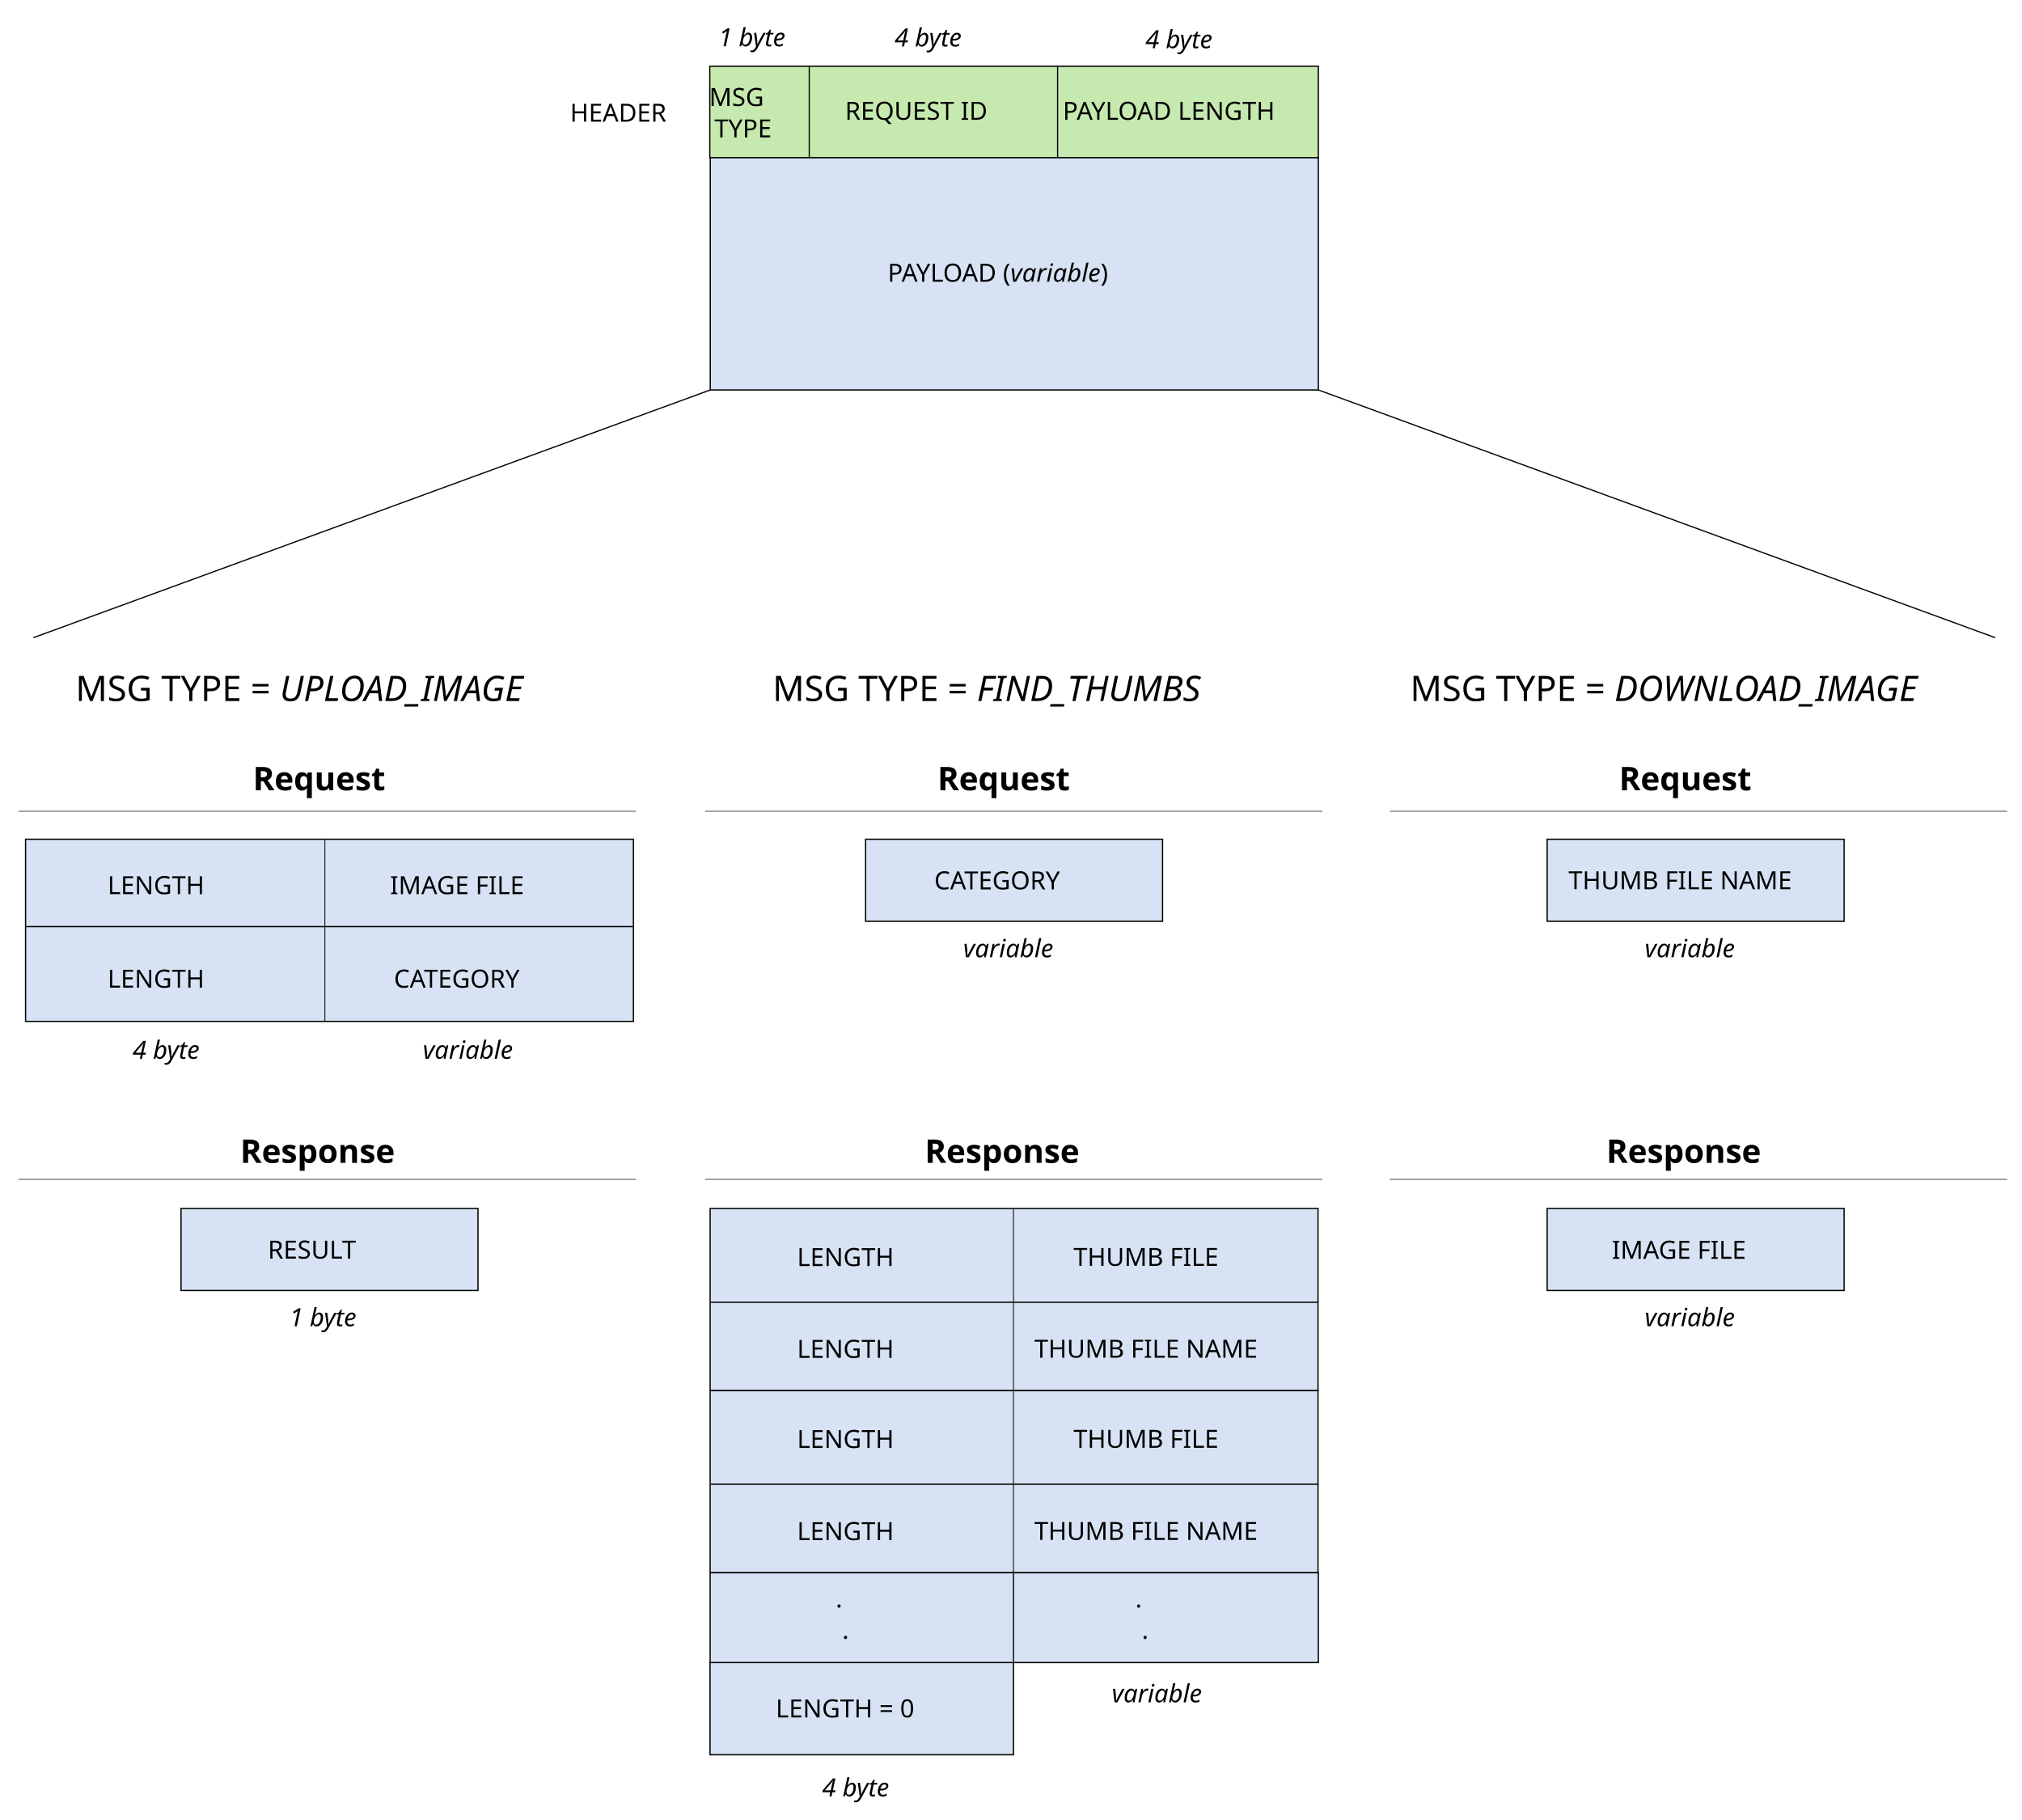
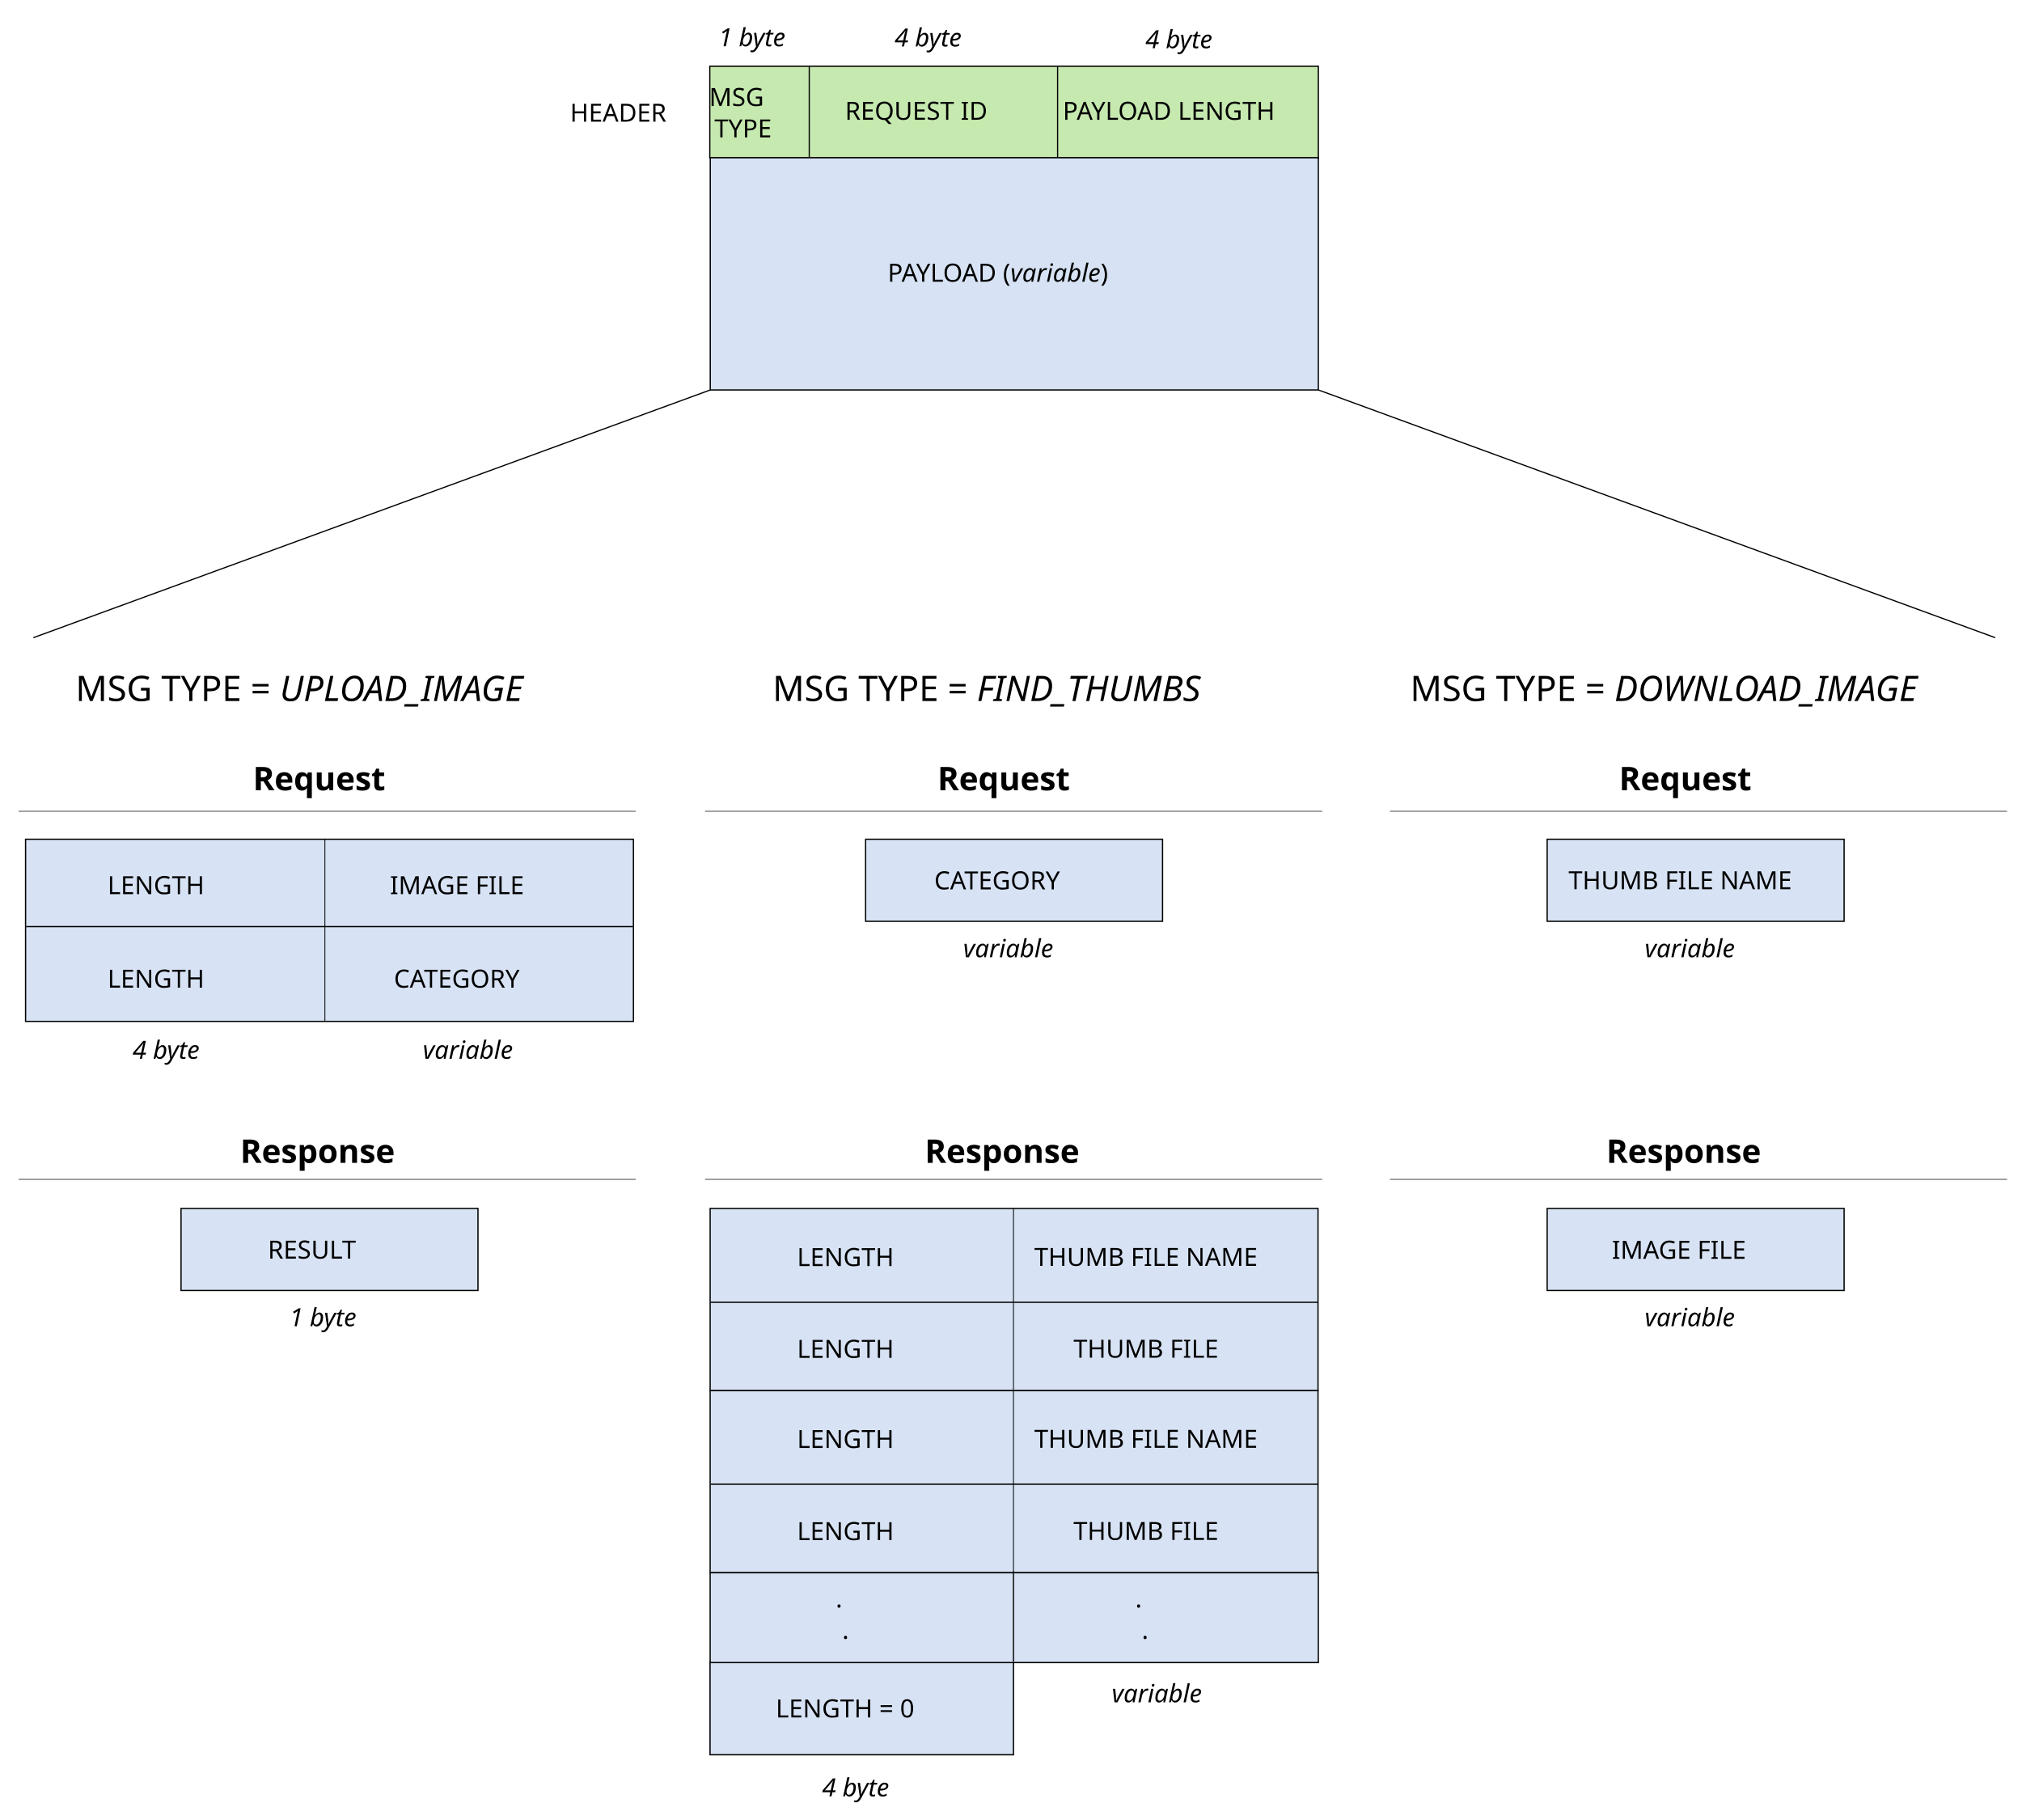
<svg xmlns="http://www.w3.org/2000/svg" width="284.5mm" height="256mm" viewBox="0 0 284.5 256" version="1.1" id="svg8">
  <defs id="defs2">
    </defs>
  <g id="layer1" transform="translate(0,-41)">
    <text xml:space="preserve" style="font-style:normal;font-weight:normal;font-size:3.528px;line-height:1.25;font-family:sans-serif;letter-spacing:0px;word-spacing:0px;fill:#000000;fill-opacity:1;stroke:none;stroke-width:0.265" x="59.909" y="32.228" id="text887">
      <tspan id="tspan885" x="59.909" y="35.349" style="stroke-width:0.265" />
    </text>
    <text xml:space="preserve" style="font-style:normal;font-weight:normal;font-size:3.528px;line-height:1.25;font-family:sans-serif;letter-spacing:0px;word-spacing:0px;fill:#000000;fill-opacity:1;stroke:none;stroke-width:0.265" x="10.624" y="139.624" id="text996">
      <tspan id="tspan994" x="10.624" y="139.624" style="font-size:4.939px;stroke-width:0.265">MSG TYPE = <tspan style="font-style:italic;font-variant:normal;font-weight:normal;font-stretch:normal;font-family:sans-serif;-inkscape-font-specification:'sans-serif Italic'" id="tspan4922">UPLOAD_IMAGE</tspan>
      </tspan>
    </text>
    <rect style="fill:#d7e3f4;fill-opacity:1;stroke:#000000;stroke-width:0.177;stroke-miterlimit:4;stroke-dasharray:none;stroke-dashoffset:0;stroke-opacity:1" id="rect52-9" width="85.529" height="25.626" x="3.597" y="159.071" />
    <text xml:space="preserve" style="font-style:normal;font-weight:normal;font-size:3.528px;line-height:1.25;font-family:sans-serif;letter-spacing:0px;word-spacing:0px;fill:#000000;fill-opacity:1;stroke:none;stroke-width:0.265" x="35.591" y="152.182" id="text1015">
      <tspan id="tspan1013" x="35.591" y="152.182" style="font-style:normal;font-variant:normal;font-weight:bold;font-stretch:normal;font-size:4.586px;font-family:sans-serif;-inkscape-font-specification:'sans-serif Bold';stroke-width:0.265">Request</tspan>
    </text>
    <text xml:space="preserve" style="font-style:normal;font-weight:normal;font-size:3.528px;line-height:1.25;font-family:sans-serif;letter-spacing:0px;word-spacing:0px;fill:#000000;fill-opacity:1;stroke:none;stroke-width:0.265" x="33.801" y="204.6" id="text1015-3">
      <tspan id="tspan1013-6" x="33.801" y="204.6" style="font-style:normal;font-variant:normal;font-weight:bold;font-stretch:normal;font-size:4.586px;font-family:sans-serif;-inkscape-font-specification:'sans-serif Bold';stroke-width:0.265">Response</tspan>
    </text>
    <path style="fill:none;stroke:#000000;stroke-width:0.177;stroke-linecap:butt;stroke-linejoin:miter;stroke-miterlimit:4;stroke-dasharray:none;stroke-opacity:1" d="m 56.528,33.205 c 28.509,0 57.018,0 85.526,0" id="path54-6" transform="matrix(0.9985114,0,0,1,-52.7691,138.1533)" />
    <path style="fill:none;stroke:#000000;stroke-width:0.118;stroke-linecap:butt;stroke-linejoin:miter;stroke-miterlimit:4;stroke-dasharray:none;stroke-opacity:1" d="m 74.839,25.33 c 0,3.779 0,7.559 0,11.339" id="path58-6-6" transform="matrix(1,0,0,2.257351,-29.12585,101.8392)" />
    <text xml:space="preserve" style="font-style:normal;font-weight:normal;font-size:3.528px;line-height:1.25;font-family:sans-serif;letter-spacing:0px;word-spacing:0px;fill:#000000;fill-opacity:1;stroke:none;stroke-width:0.265" x="24.239" y="166.793" id="text891-7-1">
      <tspan x="24.239" y="166.793" style="text-align:center;text-anchor:middle;stroke-width:0.265" id="tspan893-3-8">LENGTH</tspan>
    </text>
    <text xml:space="preserve" style="font-style:normal;font-weight:normal;font-size:3.528px;line-height:1.25;font-family:sans-serif;letter-spacing:0px;word-spacing:0px;fill:#000000;fill-opacity:1;stroke:none;stroke-width:0.265" x="66.594" y="166.793" id="text891-7-1-7">
      <tspan x="66.594" y="166.793" style="text-align:center;text-anchor:middle;stroke-width:0.265" id="tspan893-3-8-9">IMAGE FILE</tspan>
    </text>
    <text xml:space="preserve" style="font-style:normal;font-weight:normal;font-size:3.528px;line-height:1.25;font-family:sans-serif;letter-spacing:0px;word-spacing:0px;fill:#000000;fill-opacity:1;stroke:none;stroke-width:0.265" x="24.239" y="179.95" id="text891-7-1-2">
      <tspan x="24.239" y="179.95" style="text-align:center;text-anchor:middle;stroke-width:0.265" id="tspan893-3-8-0">LENGTH</tspan>
    </text>
    <text xml:space="preserve" style="font-style:normal;font-weight:normal;font-size:3.528px;line-height:1.25;font-family:sans-serif;letter-spacing:0px;word-spacing:0px;fill:#000000;fill-opacity:1;stroke:none;stroke-width:0.265" x="66.551" y="179.95" id="text891-7-1-23">
      <tspan x="66.551" y="179.95" style="text-align:center;text-anchor:middle;stroke-width:0.265" id="tspan893-3-8-7">CATEGORY</tspan>
    </text>
    <text xml:space="preserve" style="font-style:normal;font-weight:normal;font-size:3.528px;line-height:1.25;font-family:sans-serif;letter-spacing:0px;word-spacing:0px;fill:#000000;fill-opacity:1;stroke:none;stroke-width:0.265" x="18.66" y="189.957" id="text956-1-5">
      <tspan id="tspan954-2-9" x="18.66" y="189.957" style="font-style:italic;stroke-width:0.265">4 byte</tspan>
    </text>
    <text xml:space="preserve" style="font-style:normal;font-weight:normal;font-size:3.528px;line-height:1.25;font-family:sans-serif;letter-spacing:0px;word-spacing:0px;fill:#000000;fill-opacity:1;stroke:none;stroke-width:0.265" x="59.487" y="189.957" id="text956-1-2">
      <tspan id="tspan954-2-2" x="59.487" y="189.957" style="font-style:italic;stroke-width:0.265">variable</tspan>
    </text>
    <text xml:space="preserve" style="font-style:normal;font-weight:normal;font-size:3.528px;line-height:1.25;font-family:sans-serif;letter-spacing:0px;word-spacing:0px;fill:#000000;fill-opacity:1;stroke:none;stroke-width:0.265" x="108.705" y="139.624" id="text996-5">
      <tspan id="tspan994-5" x="108.705" y="139.624" style="font-size:4.939px;stroke-width:0.265">MSG TYPE = <tspan style="font-style:italic;font-variant:normal;font-weight:normal;font-stretch:normal;font-family:sans-serif;-inkscape-font-specification:'sans-serif Italic'" id="tspan4924">FIND_THUMBS</tspan>
      </tspan>
    </text>
    <rect style="fill:#d7e3f4;fill-opacity:1;stroke:#000000;stroke-width:0.177;stroke-miterlimit:4;stroke-dasharray:none;stroke-dashoffset:0;stroke-opacity:1" id="rect52-9-4" width="85.529" height="25.626" x="99.919" y="211.012" />
    <path style="fill:none;stroke:#000000;stroke-width:0.177;stroke-linecap:butt;stroke-linejoin:miter;stroke-miterlimit:4;stroke-dasharray:none;stroke-opacity:1" d="m 56.528,33.205 c 28.509,0 57.018,0 85.526,0" id="path54-6-3" transform="matrix(0.9985114,0,0,1,43.55273,191.0066)" />
    <path style="fill:none;stroke:#000000;stroke-width:0.118;stroke-linecap:butt;stroke-linejoin:miter;stroke-miterlimit:4;stroke-dasharray:none;stroke-opacity:1" d="m 74.839,25.33 c 0,3.779 0,7.559 0,11.339" id="path58-6-6-7" transform="matrix(1,0,0,2.257351,67.75942,153.787)" />
    <text xml:space="preserve" style="font-style:normal;font-weight:normal;font-size:3.528px;line-height:1.25;font-family:sans-serif;letter-spacing:0px;word-spacing:0px;fill:#000000;fill-opacity:1;stroke:none;stroke-width:0.265" x="121.261" y="219.116" id="text891-7-1-4">
      <tspan x="121.261" y="219.116" style="text-align:center;text-anchor:middle;stroke-width:0.265" id="tspan893-3-8-5">LENGTH</tspan>
    </text>
    <text xml:space="preserve" style="font-style:normal;font-weight:normal;font-size:3.528px;line-height:1.25;font-family:sans-serif;letter-spacing:0px;word-spacing:0px;fill:#000000;fill-opacity:1;stroke:none;stroke-width:0.265" x="163.532" y="219.093" id="text891-7-1-7-2">
-       <tspan x="163.532" y="219.093" style="text-align:center;text-anchor:middle;stroke-width:0.265" id="tspan893-3-8-9-5">THUMB FILE</tspan>
+       <tspan x="163.532" y="219.093" style="text-align:center;text-anchor:middle;stroke-width:0.265" id="tspan893-3-8-9-5">THUMB FILE NAME</tspan>
    </text>
    <text xml:space="preserve" style="font-style:normal;font-weight:normal;font-size:3.528px;line-height:1.25;font-family:sans-serif;letter-spacing:0px;word-spacing:0px;fill:#000000;fill-opacity:1;stroke:none;stroke-width:0.265" x="121.261" y="232.032" id="text891-7-1-2-4">
      <tspan x="121.261" y="232.032" style="text-align:center;text-anchor:middle;stroke-width:0.265" id="tspan893-3-8-0-7">LENGTH</tspan>
    </text>
    <text xml:space="preserve" style="font-style:normal;font-weight:normal;font-size:3.528px;line-height:1.25;font-family:sans-serif;letter-spacing:0px;word-spacing:0px;fill:#000000;fill-opacity:1;stroke:none;stroke-width:0.265" x="163.532" y="232.009" id="text891-7-1-23-4">
-       <tspan x="163.532" y="232.009" style="text-align:center;text-anchor:middle;stroke-width:0.265" id="tspan893-3-8-7-4">THUMB FILE NAME</tspan>
+       <tspan x="163.532" y="232.009" style="text-align:center;text-anchor:middle;stroke-width:0.265" id="tspan893-3-8-7-4">THUMB FILE</tspan>
    </text>
    <text xml:space="preserve" style="font-style:normal;font-weight:normal;font-size:3.528px;line-height:1.25;font-family:sans-serif;letter-spacing:0px;word-spacing:0px;fill:#000000;fill-opacity:1;stroke:none;stroke-width:0.265" x="115.682" y="293.722" id="text956-1-5-3">
      <tspan id="tspan954-2-9-0" x="115.682" y="293.722" style="font-style:italic;stroke-width:0.265">4 byte</tspan>
    </text>
    <text xml:space="preserve" style="font-style:normal;font-weight:normal;font-size:3.528px;line-height:1.25;font-family:sans-serif;letter-spacing:0px;word-spacing:0px;fill:#000000;fill-opacity:1;stroke:none;stroke-width:0.265" x="156.425" y="280.493" id="text956-1-2-7">
      <tspan id="tspan954-2-2-8" x="156.425" y="280.493" style="font-style:italic;stroke-width:0.265">variable</tspan>
    </text>
    <flowRoot xml:space="preserve" id="flowRoot1303" style="font-style:normal;font-weight:normal;font-size:13.333px;line-height:1.25;font-family:sans-serif;letter-spacing:0px;word-spacing:0px;fill:#000000;fill-opacity:1;stroke:none" transform="scale(0.2645833)">
      <flowRegion id="flowRegion1305">
        <rect id="rect1307" width="588.919" height="560.635" x="102.025" y="609.362" />
      </flowRegion>
      <flowPara id="flowPara1309" />
    </flowRoot>
    <flowRoot xml:space="preserve" id="flowRoot1311" style="font-style:normal;font-weight:normal;font-size:13.333px;line-height:1.25;font-family:sans-serif;letter-spacing:0px;word-spacing:0px;fill:#000000;fill-opacity:1;stroke:none" transform="scale(0.2645833)">
      <flowRegion id="flowRegion1313">
        <rect id="rect1315" width="627.305" height="450.528" x="83.843" y="592.19" />
      </flowRegion>
      <flowPara id="flowPara1317" />
    </flowRoot>
    <rect style="fill:#d7e3f4;fill-opacity:1;stroke:#000000;stroke-width:0.177;stroke-miterlimit:4;stroke-dasharray:none;stroke-dashoffset:0;stroke-opacity:1" id="rect52-9-4-8" width="41.78" height="11.544" x="121.794" y="159.071" />
    <text xml:space="preserve" style="font-style:normal;font-weight:normal;font-size:3.528px;line-height:1.25;font-family:sans-serif;letter-spacing:0px;word-spacing:0px;fill:#000000;fill-opacity:1;stroke:none;stroke-width:0.265" x="135.518" y="175.67" id="text956-1-2-7-6">
      <tspan id="tspan954-2-2-8-4" x="135.518" y="175.67" style="font-style:italic;stroke-width:0.265">variable</tspan>
    </text>
    <text xml:space="preserve" style="font-style:normal;font-weight:normal;font-size:3.528px;line-height:1.25;font-family:sans-serif;letter-spacing:0px;word-spacing:0px;fill:#000000;fill-opacity:1;stroke:none;stroke-width:0.265" x="142.582" y="166.127" id="text891-7-1-4-9">
      <tspan x="142.582" y="166.127" style="text-align:center;text-anchor:middle;stroke-width:0.265" id="tspan893-3-8-5-5">CATEGORY</tspan>
    </text>
    <rect style="fill:#d7e3f4;fill-opacity:1;stroke:#000000;stroke-width:0.177;stroke-miterlimit:4;stroke-dasharray:none;stroke-dashoffset:0;stroke-opacity:1" id="rect52-9-4-87" width="85.529" height="25.626" x="99.919" y="236.639" />
    <path style="fill:none;stroke:#000000;stroke-width:0.177;stroke-linecap:butt;stroke-linejoin:miter;stroke-miterlimit:4;stroke-dasharray:none;stroke-opacity:1" d="m 56.528,33.205 c 28.509,0 57.018,0 85.526,0" id="path54-6-3-1" transform="matrix(0.9985114,0,0,1,43.55273,216.6034)" />
    <path style="fill:none;stroke:#000000;stroke-width:0.118;stroke-linecap:butt;stroke-linejoin:miter;stroke-miterlimit:4;stroke-dasharray:none;stroke-opacity:1" d="m 74.839,25.33 c 0,3.779 0,7.559 0,11.339" id="path58-6-6-7-7" transform="matrix(1,0,0,2.257351,67.75942,179.3838)" />
    <text xml:space="preserve" style="font-style:normal;font-weight:normal;font-size:3.528px;line-height:1.25;font-family:sans-serif;letter-spacing:0px;word-spacing:0px;fill:#000000;fill-opacity:1;stroke:none;stroke-width:0.265" x="121.261" y="244.713" id="text891-7-1-4-2">
      <tspan x="121.261" y="244.713" style="text-align:center;text-anchor:middle;stroke-width:0.265" id="tspan893-3-8-5-7">LENGTH</tspan>
    </text>
    <text xml:space="preserve" style="font-style:normal;font-weight:normal;font-size:3.528px;line-height:1.25;font-family:sans-serif;letter-spacing:0px;word-spacing:0px;fill:#000000;fill-opacity:1;stroke:none;stroke-width:0.265" x="163.532" y="244.689" id="text891-7-1-7-2-2">
-       <tspan x="163.532" y="244.689" style="text-align:center;text-anchor:middle;stroke-width:0.265" id="tspan893-3-8-9-5-2">THUMB FILE</tspan>
+       <tspan x="163.532" y="244.689" style="text-align:center;text-anchor:middle;stroke-width:0.265" id="tspan893-3-8-9-5-2">THUMB FILE NAME</tspan>
    </text>
    <text xml:space="preserve" style="font-style:normal;font-weight:normal;font-size:3.528px;line-height:1.25;font-family:sans-serif;letter-spacing:0px;word-spacing:0px;fill:#000000;fill-opacity:1;stroke:none;stroke-width:0.265" x="121.261" y="257.67" id="text891-7-1-2-4-6">
      <tspan x="121.261" y="257.67" style="text-align:center;text-anchor:middle;stroke-width:0.265" id="tspan893-3-8-0-7-1">LENGTH</tspan>
    </text>
    <text xml:space="preserve" style="font-style:normal;font-weight:normal;font-size:3.528px;line-height:1.25;font-family:sans-serif;letter-spacing:0px;word-spacing:0px;fill:#000000;fill-opacity:1;stroke:none;stroke-width:0.265" x="163.532" y="257.647" id="text891-7-1-23-4-0">
-       <tspan x="163.532" y="257.647" style="text-align:center;text-anchor:middle;stroke-width:0.265" id="tspan893-3-8-7-4-6">THUMB FILE NAME</tspan>
+       <tspan x="163.532" y="257.647" style="text-align:center;text-anchor:middle;stroke-width:0.265" id="tspan893-3-8-7-4-6">THUMB FILE</tspan>
    </text>
    <rect style="fill:#d7e3f4;fill-opacity:1;stroke:#000000;stroke-width:0.182;stroke-miterlimit:4;stroke-dasharray:none;stroke-dashoffset:0;stroke-opacity:1" id="rect52-9-4-9" width="42.694" height="13.067" x="99.904" y="274.804" />
    <text xml:space="preserve" style="font-style:normal;font-weight:normal;font-size:3.528px;line-height:1.25;font-family:sans-serif;letter-spacing:0px;word-spacing:0px;fill:#000000;fill-opacity:1;stroke:none;stroke-width:0.265" x="87.495" y="266.907" id="text891-7-1-4-0">
      <tspan x="87.495" y="270.029" style="text-align:center;text-anchor:middle;stroke-width:0.265" id="tspan893-3-8-5-9" />
    </text>
    <text xml:space="preserve" style="font-style:normal;font-weight:normal;font-size:3.528px;line-height:1.25;font-family:sans-serif;letter-spacing:0px;word-spacing:0px;fill:#000000;fill-opacity:1;stroke:none;stroke-width:0.265" x="121.196" y="282.621" id="text891-7-1-2-4-7">
      <tspan x="121.196" y="282.621" style="text-align:center;text-anchor:middle;stroke-width:0.265" id="tspan893-3-8-0-7-11">LENGTH = 0</tspan>
    </text>
    <text xml:space="preserve" style="font-style:normal;font-weight:normal;font-size:3.528px;line-height:1.25;font-family:sans-serif;letter-spacing:0px;word-spacing:0px;fill:#000000;fill-opacity:1;stroke:none;stroke-width:0.265" x="130.94" y="279.736" id="text891-7-1-23-4-5">
      <tspan x="130.94" y="282.858" style="text-align:center;text-anchor:middle;stroke-width:0.265" id="tspan893-3-8-7-4-9" />
    </text>
    <text xml:space="preserve" style="font-style:normal;font-weight:normal;font-size:3.528px;line-height:1.25;font-family:sans-serif;letter-spacing:0px;word-spacing:0px;fill:#000000;fill-opacity:1;stroke:none;stroke-width:0.265" x="130.94" y="292.504" id="text891-7-1-7-2-8">
      <tspan x="130.94" y="295.625" style="text-align:center;text-anchor:middle;stroke-width:0.265" id="tspan893-3-8-9-5-5" />
    </text>
    <text xml:space="preserve" style="font-style:normal;font-weight:normal;font-size:3.528px;line-height:1.25;font-family:sans-serif;letter-spacing:0px;word-spacing:0px;fill:#000000;fill-opacity:1;stroke:none;stroke-width:0.265" x="198.412" y="139.624" id="text996-3">
      <tspan id="tspan994-0" x="198.412" y="139.624" style="font-size:4.939px;stroke-width:0.265">MSG TYPE = <tspan style="font-style:italic;font-variant:normal;font-weight:normal;font-stretch:normal;font-family:sans-serif;-inkscape-font-specification:'sans-serif Italic'" id="tspan4926">DOWNLOAD_IMAGE</tspan>
      </tspan>
    </text>
    <rect style="fill:#d7e3f4;fill-opacity:1;stroke:#000000;stroke-width:0.177;stroke-miterlimit:4;stroke-dasharray:none;stroke-dashoffset:0;stroke-opacity:1" id="rect52-9-4-8-9" width="41.78" height="11.544" x="217.69" y="159.071" />
    <text xml:space="preserve" style="font-style:normal;font-weight:normal;font-size:3.528px;line-height:1.25;font-family:sans-serif;letter-spacing:0px;word-spacing:0px;fill:#000000;fill-opacity:1;stroke:none;stroke-width:0.265" x="231.413" y="175.67" id="text956-1-2-7-6-7">
      <tspan id="tspan954-2-2-8-4-5" x="231.413" y="175.67" style="font-style:italic;stroke-width:0.265">variable</tspan>
    </text>
    <text xml:space="preserve" style="font-style:normal;font-weight:normal;font-size:3.528px;line-height:1.25;font-family:sans-serif;letter-spacing:0px;word-spacing:0px;fill:#000000;fill-opacity:1;stroke:none;stroke-width:0.265" x="238.699" y="166.104" id="text891-7-1-4-9-3">
      <tspan x="238.699" y="166.104" style="text-align:center;text-anchor:middle;stroke-width:0.265" id="tspan893-3-8-5-5-8">THUMB FILE NAME</tspan>
    </text>
    <rect style="fill:#d7e3f4;fill-opacity:1;stroke:#000000;stroke-width:0.177;stroke-miterlimit:4;stroke-dasharray:none;stroke-dashoffset:0;stroke-opacity:1" id="rect52-9-4-8-9-1" width="41.78" height="11.544" x="217.69" y="211.012" />
    <text xml:space="preserve" style="font-style:normal;font-weight:normal;font-size:3.528px;line-height:1.25;font-family:sans-serif;letter-spacing:0px;word-spacing:0px;fill:#000000;fill-opacity:1;stroke:none;stroke-width:0.265" x="231.413" y="227.577" id="text956-1-2-7-6-7-8">
      <tspan id="tspan954-2-2-8-4-5-9" x="231.413" y="227.577" style="font-style:italic;stroke-width:0.265">variable</tspan>
    </text>
    <text xml:space="preserve" style="font-style:normal;font-weight:normal;font-size:3.528px;line-height:1.25;font-family:sans-serif;letter-spacing:0px;word-spacing:0px;fill:#000000;fill-opacity:1;stroke:none;stroke-width:0.265" x="238.521" y="218.092" id="text891-7-1-4-9-3-6">
      <tspan x="238.521" y="218.092" style="text-align:center;text-anchor:middle;stroke-width:0.265" id="tspan893-3-8-5-5-8-4">IMAGE FILE</tspan>
    </text>
    <rect style="fill:#c6e9af;fill-opacity:1;stroke:#000000;stroke-width:0.177;stroke-miterlimit:4;stroke-dasharray:none;stroke-dashoffset:0;stroke-opacity:1" id="rect52" width="85.623" height="12.893" x="99.87" y="50.323" />
    <path style="fill:none;stroke:#000000;stroke-width:0.166;stroke-linecap:butt;stroke-linejoin:miter;stroke-miterlimit:4;stroke-dasharray:none;stroke-opacity:1" d="m 74.839,25.33 c 0,3.779 0,7.559 0,11.339" id="path58" transform="matrix(1,0,0,1.132164,39.02441,21.56933)" />
    <path style="fill:none;stroke:#000000;stroke-width:0.167;stroke-linecap:butt;stroke-linejoin:miter;stroke-miterlimit:4;stroke-dasharray:none;stroke-opacity:1" d="m 74.839,25.33 c 0,3.779 0,7.559 0,11.339" id="path58-6" transform="matrix(1,0,0,1.123744,73.96832,21.8754)" />
    <text xml:space="preserve" style="font-style:normal;font-weight:normal;font-size:3.528px;line-height:1.25;font-family:sans-serif;letter-spacing:0px;word-spacing:0px;fill:#000000;fill-opacity:1;stroke:none;stroke-width:0.265" x="106.841" y="55.916" id="text891">
      <tspan id="tspan889" x="106.841" y="55.916" style="text-align:center;text-anchor:middle;stroke-width:0.265">MSG</tspan>
      <tspan x="106.841" y="60.326" style="text-align:center;text-anchor:middle;stroke-width:0.265" id="tspan893">TYPE</tspan>
    </text>
    <text xml:space="preserve" style="font-style:normal;font-weight:normal;font-size:3.528px;line-height:1.25;font-family:sans-serif;letter-spacing:0px;word-spacing:0px;fill:#000000;fill-opacity:1;stroke:none;stroke-width:0.265" x="131.213" y="57.855" id="text891-7">
      <tspan x="131.213" y="57.855" style="text-align:center;text-anchor:middle;stroke-width:0.265" id="tspan893-3">REQUEST ID</tspan>
    </text>
    <text xml:space="preserve" style="font-style:normal;font-weight:normal;font-size:3.528px;line-height:1.25;font-family:sans-serif;letter-spacing:0px;word-spacing:0px;fill:#000000;fill-opacity:1;stroke:none;stroke-width:0.265" x="166.749" y="57.862" id="text891-7-5">
      <tspan x="166.749" y="57.862" style="text-align:center;text-anchor:middle;stroke-width:0.265" id="tspan893-3-6">PAYLOAD LENGTH</tspan>
    </text>
    <text xml:space="preserve" style="font-style:normal;font-weight:normal;font-size:3.528px;line-height:1.25;font-family:sans-serif;letter-spacing:0px;word-spacing:0px;fill:#000000;fill-opacity:1;stroke:none;stroke-width:0.265" x="101.088" y="47.506" id="text956">
      <tspan id="tspan954" x="101.088" y="47.506" style="font-style:italic;stroke-width:0.265">1 byte</tspan>
    </text>
    <text xml:space="preserve" style="font-style:normal;font-weight:normal;font-size:3.528px;line-height:1.25;font-family:sans-serif;letter-spacing:0px;word-spacing:0px;fill:#000000;fill-opacity:1;stroke:none;stroke-width:0.265" x="125.88" y="47.535" id="text956-1">
      <tspan id="tspan954-2" x="125.88" y="47.535" style="font-style:italic;stroke-width:0.265">4 byte</tspan>
    </text>
    <text xml:space="preserve" style="font-style:normal;font-weight:normal;font-size:3.528px;line-height:1.25;font-family:sans-serif;letter-spacing:0px;word-spacing:0px;fill:#000000;fill-opacity:1;stroke:none;stroke-width:0.265" x="161.169" y="47.78" id="text956-1-7">
      <tspan id="tspan954-2-0" x="161.169" y="47.78" style="font-style:italic;stroke-width:0.265">4 byte</tspan>
    </text>
    <rect style="fill:#d7e3f4;fill-opacity:1;stroke:#000000;stroke-width:0.177;stroke-miterlimit:4;stroke-dasharray:none;stroke-dashoffset:0;stroke-opacity:1" id="rect52-5" width="85.558" height="32.671" x="99.936" y="63.191" />
    <text xml:space="preserve" style="font-style:normal;font-weight:normal;font-size:3.528px;line-height:1.25;font-family:sans-serif;letter-spacing:0px;word-spacing:0px;fill:#000000;fill-opacity:1;stroke:none;stroke-width:0.265" x="142.694" y="80.634" id="text891-7-5-2">
      <tspan x="142.694" y="80.634" style="text-align:center;text-anchor:middle;stroke-width:0.265" id="tspan893-3-6-9">PAYLOAD (<tspan style="font-style:italic;stroke-width:0.265" id="tspan1151">variable</tspan>)</tspan>
    </text>
    <text xml:space="preserve" style="font-style:normal;font-weight:normal;font-size:3.528px;line-height:1.25;font-family:sans-serif;letter-spacing:0px;word-spacing:0px;fill:#000000;fill-opacity:1;stroke:none;stroke-width:0.265" x="89.279" y="58.118" id="text891-7-5-3">
      <tspan x="89.279" y="58.118" style="font-size:3.528px;text-align:center;text-anchor:middle;stroke-width:0.265" id="tspan893-3-6-5">HEADER</tspan>
    </text>
    <rect style="fill:#d7e3f4;fill-opacity:1;stroke:#000000;stroke-width:0.177;stroke-miterlimit:4;stroke-dasharray:none;stroke-dashoffset:0;stroke-opacity:1" id="rect52-9-4-9-6" width="85.575" height="12.633" x="99.919" y="262.265" />
    <path style="fill:none;stroke:#000000;stroke-width:0.167;stroke-linecap:butt;stroke-linejoin:miter;stroke-miterlimit:4;stroke-dasharray:none;stroke-opacity:1" d="m 74.839,25.33 c 0,3.779 0,7.559 0,11.339" id="path58-6-6-7-9" transform="matrix(1,0,0,1.124018,67.75942,233.5873)" />
    <rect style="fill:#d7e3f4;fill-opacity:1;stroke:#000000;stroke-width:0.177;stroke-miterlimit:4;stroke-dasharray:none;stroke-dashoffset:0;stroke-opacity:1" id="rect52-9-4-8-2" width="41.78" height="11.544" x="25.472" y="211.012" />
    <text xml:space="preserve" style="font-style:normal;font-weight:normal;font-size:3.528px;line-height:1.25;font-family:sans-serif;letter-spacing:0px;word-spacing:0px;fill:#000000;fill-opacity:1;stroke:none;stroke-width:0.265" x="46.184" y="218.069" id="text891-7-1-4-9-2">
      <tspan x="46.184" y="218.069" style="text-align:center;text-anchor:middle;stroke-width:0.265" id="tspan893-3-8-5-5-7">RESULT</tspan>
    </text>
    <text xml:space="preserve" style="font-style:normal;font-weight:normal;font-size:3.528px;line-height:1.25;font-family:sans-serif;letter-spacing:0px;word-spacing:0px;fill:#000000;fill-opacity:1;stroke:none;stroke-width:0.265" x="121.264" y="267.142" id="text891-7-1-2-4-6-0">
      <tspan x="121.264" y="267.142" style="text-align:center;text-anchor:middle;stroke-width:0.265" id="tspan893-3-8-0-7-1-2">.</tspan>
      <tspan x="121.264" y="271.552" style="text-align:center;text-anchor:middle;stroke-width:0.265" id="tspan4952">.</tspan>
    </text>
    <text xml:space="preserve" style="font-style:normal;font-weight:normal;font-size:3.528px;line-height:1.25;font-family:sans-serif;letter-spacing:0px;word-spacing:0px;fill:#000000;fill-opacity:1;stroke:none;stroke-width:0.265" x="163.415" y="267.142" id="text891-7-1-2-4-6-0-3">
      <tspan x="163.415" y="267.142" style="text-align:center;text-anchor:middle;stroke-width:0.265" id="tspan893-3-8-0-7-1-2-7">.</tspan>
      <tspan x="163.415" y="271.552" style="text-align:center;text-anchor:middle;stroke-width:0.265" id="tspan4952-5">.</tspan>
    </text>
    <text xml:space="preserve" style="font-style:normal;font-weight:normal;font-size:3.528px;line-height:1.25;font-family:sans-serif;letter-spacing:0px;word-spacing:0px;fill:#000000;fill-opacity:1;stroke:none;stroke-width:0.265" x="131.912" y="152.182" id="text1015-36">
      <tspan id="tspan1013-7" x="131.912" y="152.182" style="font-style:normal;font-variant:normal;font-weight:bold;font-stretch:normal;font-size:4.586px;font-family:sans-serif;-inkscape-font-specification:'sans-serif Bold';stroke-width:0.265">Request</tspan>
    </text>
    <text xml:space="preserve" style="font-style:normal;font-weight:normal;font-size:3.528px;line-height:1.25;font-family:sans-serif;letter-spacing:0px;word-spacing:0px;fill:#000000;fill-opacity:1;stroke:none;stroke-width:0.265" x="130.123" y="204.6" id="text1015-3-5">
      <tspan id="tspan1013-6-3" x="130.123" y="204.6" style="font-style:normal;font-variant:normal;font-weight:bold;font-stretch:normal;font-size:4.586px;font-family:sans-serif;-inkscape-font-specification:'sans-serif Bold';stroke-width:0.265">Response</tspan>
    </text>
    <text xml:space="preserve" style="font-style:normal;font-weight:normal;font-size:3.528px;line-height:1.25;font-family:sans-serif;letter-spacing:0px;word-spacing:0px;fill:#000000;fill-opacity:1;stroke:none;stroke-width:0.265" x="227.808" y="152.182" id="text1015-5">
      <tspan id="tspan1013-62" x="227.808" y="152.182" style="font-style:normal;font-variant:normal;font-weight:bold;font-stretch:normal;font-size:4.586px;font-family:sans-serif;-inkscape-font-specification:'sans-serif Bold';stroke-width:0.265">Request</tspan>
    </text>
    <text xml:space="preserve" style="font-style:normal;font-weight:normal;font-size:3.528px;line-height:1.25;font-family:sans-serif;letter-spacing:0px;word-spacing:0px;fill:#000000;fill-opacity:1;stroke:none;stroke-width:0.265" x="226.019" y="204.6" id="text1015-3-9">
      <tspan id="tspan1013-6-1" x="226.019" y="204.6" style="font-style:normal;font-variant:normal;font-weight:bold;font-stretch:normal;font-size:4.586px;font-family:sans-serif;-inkscape-font-specification:'sans-serif Bold';stroke-width:0.265">Response</tspan>
    </text>
    <path style="fill:none;stroke:#7f7d7d;stroke-width:0.166;stroke-linecap:butt;stroke-linejoin:miter;stroke-miterlimit:4;stroke-dasharray:none;stroke-opacity:1" d="m 74.839,73.905 c 0,25.566 0,51.133 0,76.7" id="path58-7-7" transform="matrix(0,1,-1.132164,0,173.1267,80.29393)" />
    <path style="fill:none;stroke:#7f7d7d;stroke-width:0.166;stroke-linecap:butt;stroke-linejoin:miter;stroke-miterlimit:4;stroke-dasharray:none;stroke-opacity:1" d="m 74.839,73.905 c 0,25.566 0,51.133 0,76.7" id="path58-7-7-9" transform="matrix(0,1,-1.132164,0,173.1267,132.0782)" />
    <path style="fill:none;stroke:#7f7d7d;stroke-width:0.166;stroke-linecap:butt;stroke-linejoin:miter;stroke-miterlimit:4;stroke-dasharray:none;stroke-opacity:1" d="m 74.839,73.905 c 0,25.566 0,51.133 0,76.7" id="path58-7-7-6" transform="matrix(0,1,-1.132164,0,269.7128,80.29393)" />
    <path style="fill:none;stroke:#7f7d7d;stroke-width:0.166;stroke-linecap:butt;stroke-linejoin:miter;stroke-miterlimit:4;stroke-dasharray:none;stroke-opacity:1" d="m 74.839,73.905 c 0,25.566 0,51.133 0,76.7" id="path58-7-7-2" transform="matrix(0,1,-1.132164,0,269.7128,132.0787)" />
    <path style="fill:none;stroke:#7f7d7d;stroke-width:0.166;stroke-linecap:butt;stroke-linejoin:miter;stroke-miterlimit:4;stroke-dasharray:none;stroke-opacity:1" d="m 74.839,73.905 c 0,25.566 0,51.133 0,76.7" id="path58-7-7-6-1" transform="matrix(0,1,-1.132164,0,366.0746,80.29393)" />
    <path style="fill:none;stroke:#7f7d7d;stroke-width:0.166;stroke-linecap:butt;stroke-linejoin:miter;stroke-miterlimit:4;stroke-dasharray:none;stroke-opacity:1" d="m 74.839,73.905 c 0,25.566 0,51.133 0,76.7" id="path58-7-7-6-7" transform="matrix(0,1,-1.132164,0,366.0746,132.0787)" />
    <text xml:space="preserve" style="font-style:normal;font-weight:normal;font-size:3.528px;line-height:1.25;font-family:sans-serif;letter-spacing:0px;word-spacing:0px;fill:#000000;fill-opacity:1;stroke:none;stroke-width:0.265" x="40.728" y="227.577" id="text956-3">
      <tspan id="tspan954-6" x="40.728" y="227.577" style="font-style:italic;stroke-width:0.265">1 byte</tspan>
    </text>
    <path style="fill:none;stroke:#000000;stroke-width:0.166;stroke-linecap:butt;stroke-linejoin:miter;stroke-miterlimit:4;stroke-dasharray:none;stroke-opacity:1" d="m 118.563,-41.17 c 11.617,28.042 23.235,56.084 34.853,84.127" id="path58-7-7-6-9" transform="matrix(0,1,-1.132164,0,53.32498,-22.70074)" />
    <path style="fill:none;stroke:#000000;stroke-width:0.166;stroke-linecap:butt;stroke-linejoin:miter;stroke-miterlimit:4;stroke-dasharray:none;stroke-opacity:1" d="m 118.563,-41.17 c 11.617,28.042 23.235,56.084 34.853,84.127" id="path58-7-7-6-9-2" transform="matrix(0,-1,-1.132164,0,234.1284,249.2784)" />
  </g>
</svg>
